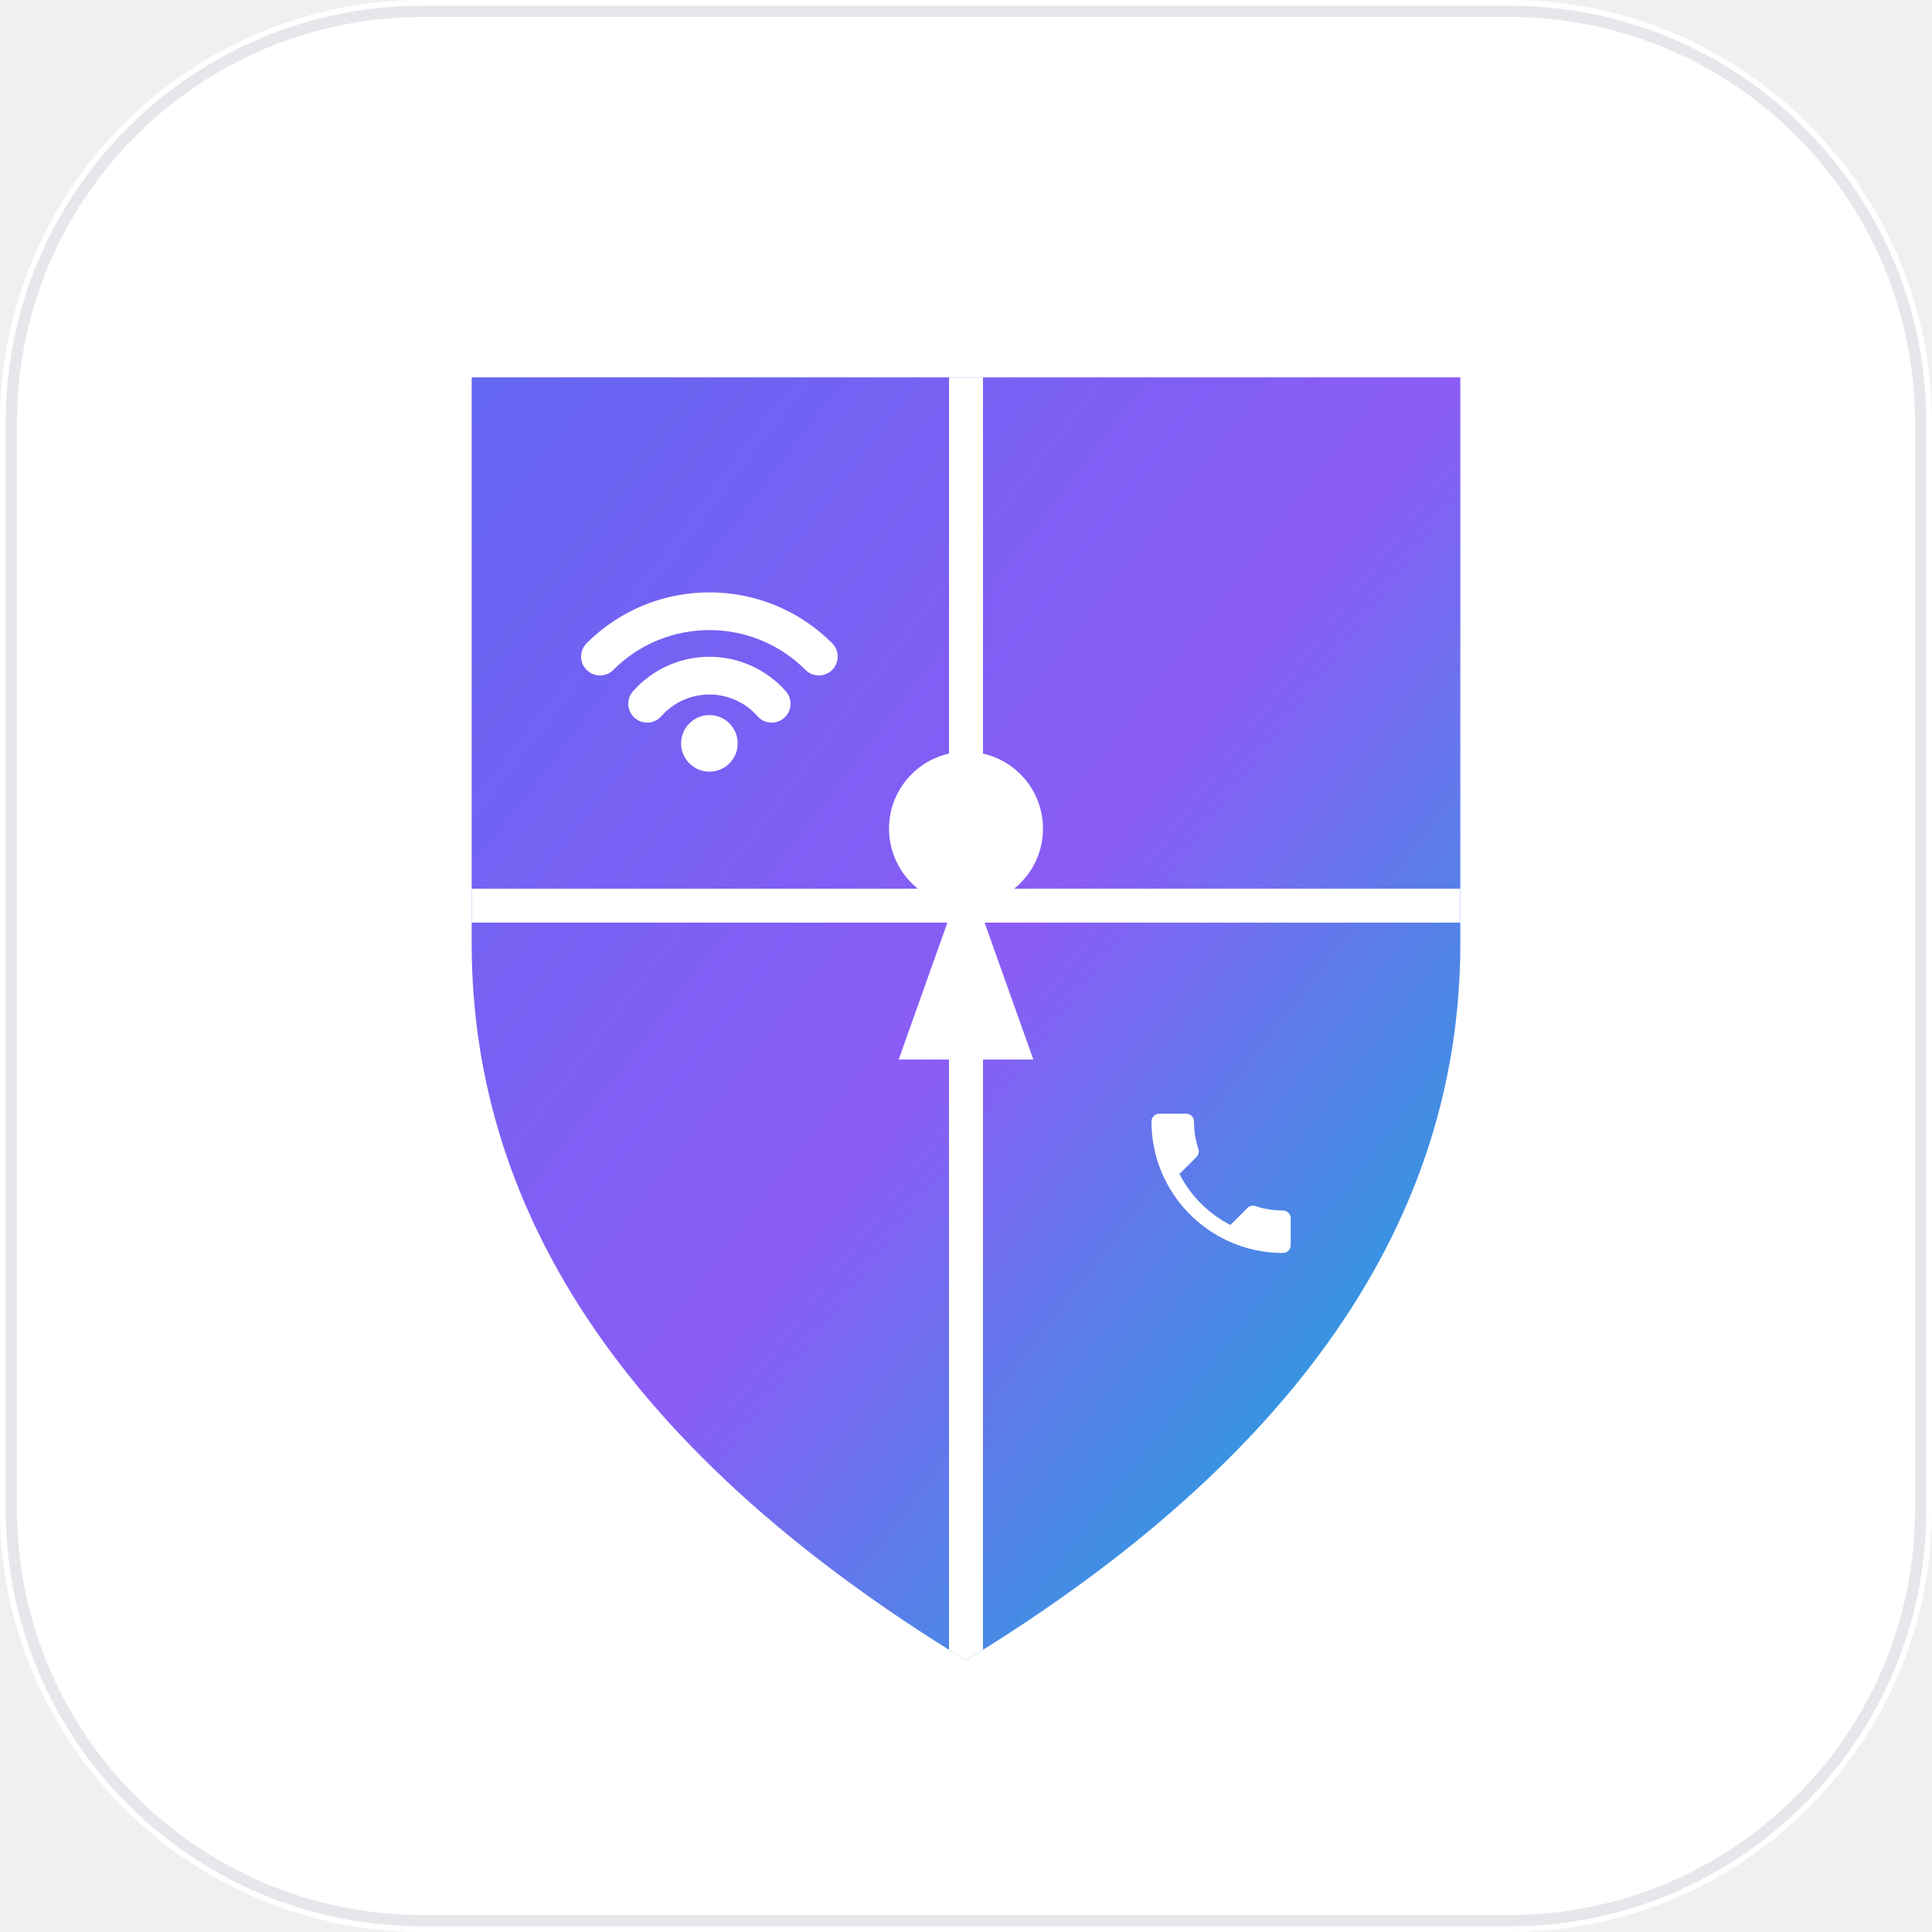
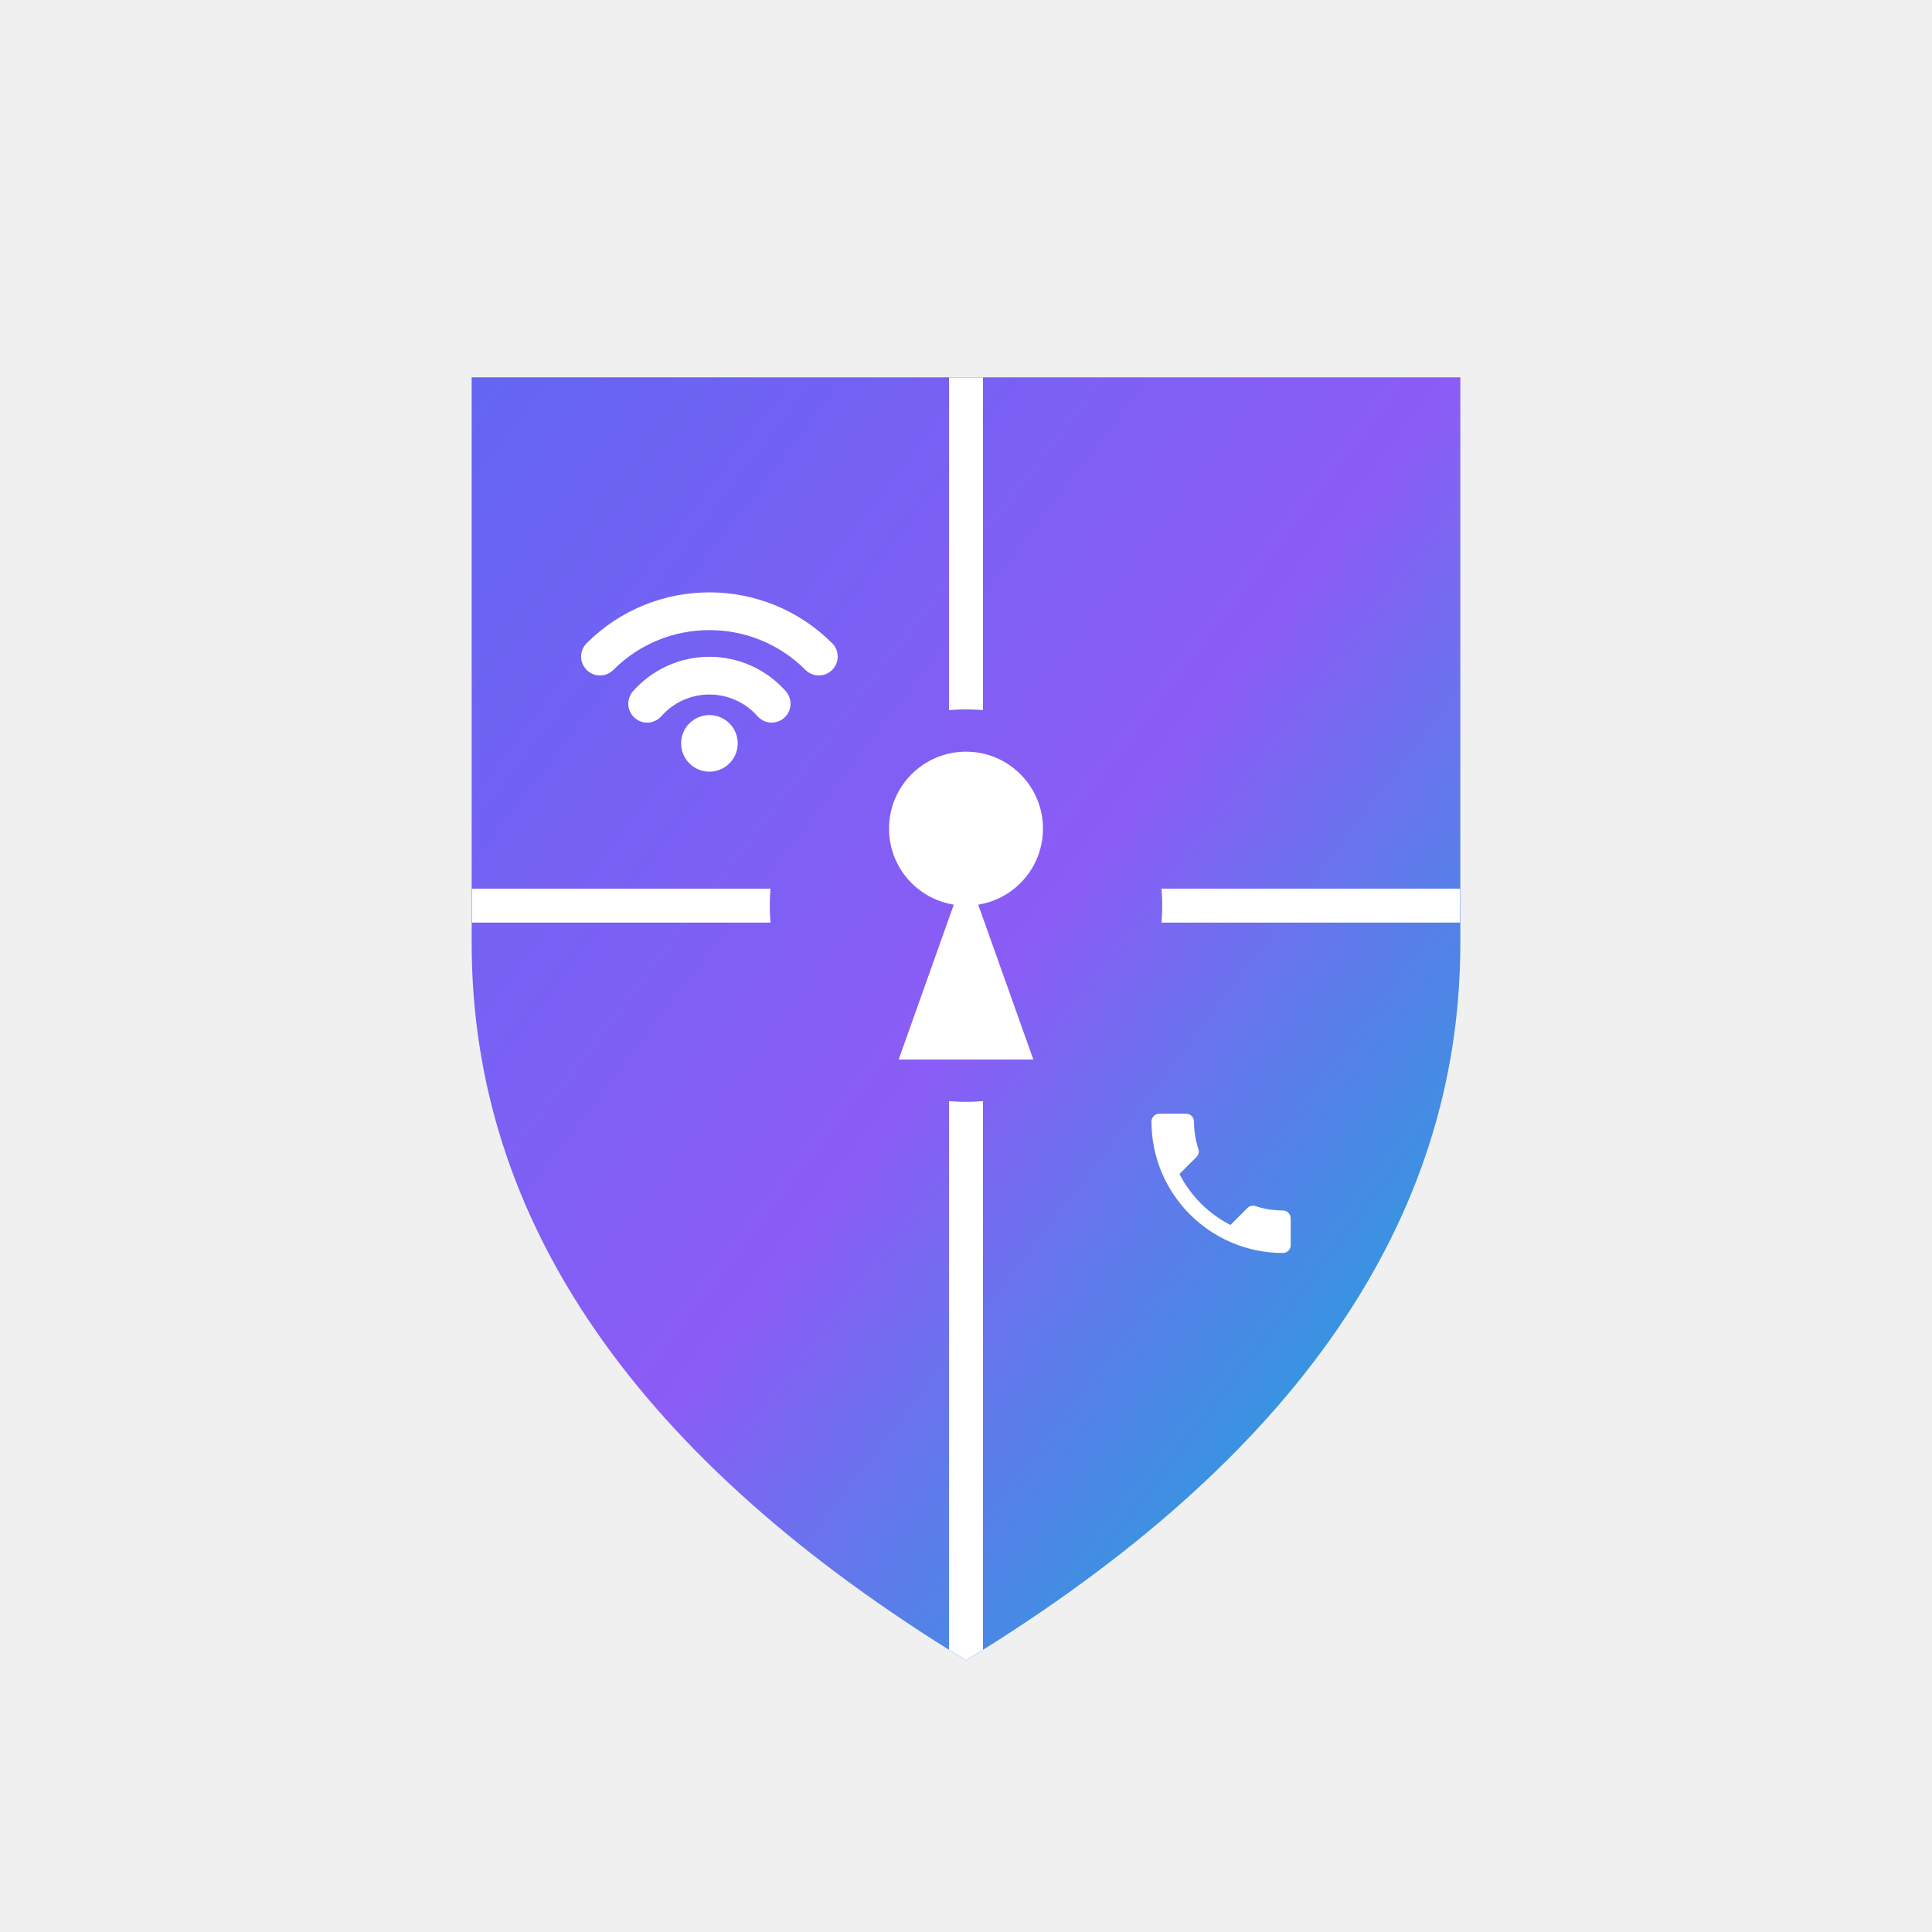
<svg xmlns="http://www.w3.org/2000/svg" width="1024" height="1024" viewBox="0 0 1024 1024">
  <defs>
    <linearGradient id="g" x1="0" y1="0" x2="1" y2="1">
      <stop offset="0%" stop-color="#6366f1" />
      <stop offset="50%" stop-color="#8b5cf6" />
      <stop offset="100%" stop-color="#06b6d4" />
    </linearGradient>
    <clipPath id="shield">
      <path d="M250 200 L774 200 L774 500 Q774 720 512 880 Q250 720 250 500 Z" />
    </clipPath>
+     <mask id="centerHole">
+       <rect x="0" y="0" width="1024" height="1024" fill="#FFFFFF" />
+       <circle cx="512" cy="480" r="104" fill="#000000" />
+     </mask>
  </defs>
-   <rect x="0" y="0" width="1024" height="1024" rx="224" fill="#FFFFFF" />
-   <rect x="6" y="6" width="1012" height="1012" rx="218" fill="none" stroke="#E5E7EB" stroke-width="6" />
  <path d="M250 200 L774 200 L774 500 Q774 720 512 880 Q250 720 250 500 Z" fill="url(#g)" />
-   <g clip-path="url(#shield)" fill="#FFFFFF">
+   <g clip-path="url(#shield)" mask="url(#centerHole)" fill="#FFFFFF">
    <rect x="503" y="196" width="18" height="684" />
    <rect x="250" y="471" width="524" height="18" />
  </g>
  <g fill="none" stroke="#FFFFFF" stroke-width="20" stroke-linecap="round">
    <path d="M318 348 A82 82 0 0 1 434 348" />
    <path d="M343 373 A44 44 0 0 1 409 373" />
  </g>
  <circle cx="376" cy="394" r="15" fill="#FFFFFF" />
  <g transform="translate(598,578) scale(4.1)">
    <path fill="#FFFFFF" d="M6.62 10.79c1.44 2.83 3.76 5.14 6.59 6.59l2.2-2.2c.27-.27.67-.36 1.02-.24 1.12.37 2.33.57 3.57.57.55 0 1 .45 1 1V20c0 .55-.45 1-1 1-9.39 0-17-7.61-17-17 0-.55.45-1 1-1h3.5c.55 0 1 .45 1 1 0 1.25.2 2.45.57 3.57.11.35.03.74-.25 1.02l-2.2 2.2z" />
  </g>
  <g transform="translate(403.2,371.2) scale(1.7)" fill="#FFFFFF">
    <circle cx="64" cy="40" r="24" />
    <path d="M64 53 L43 112 L85 112 Z" />
  </g>
</svg>
